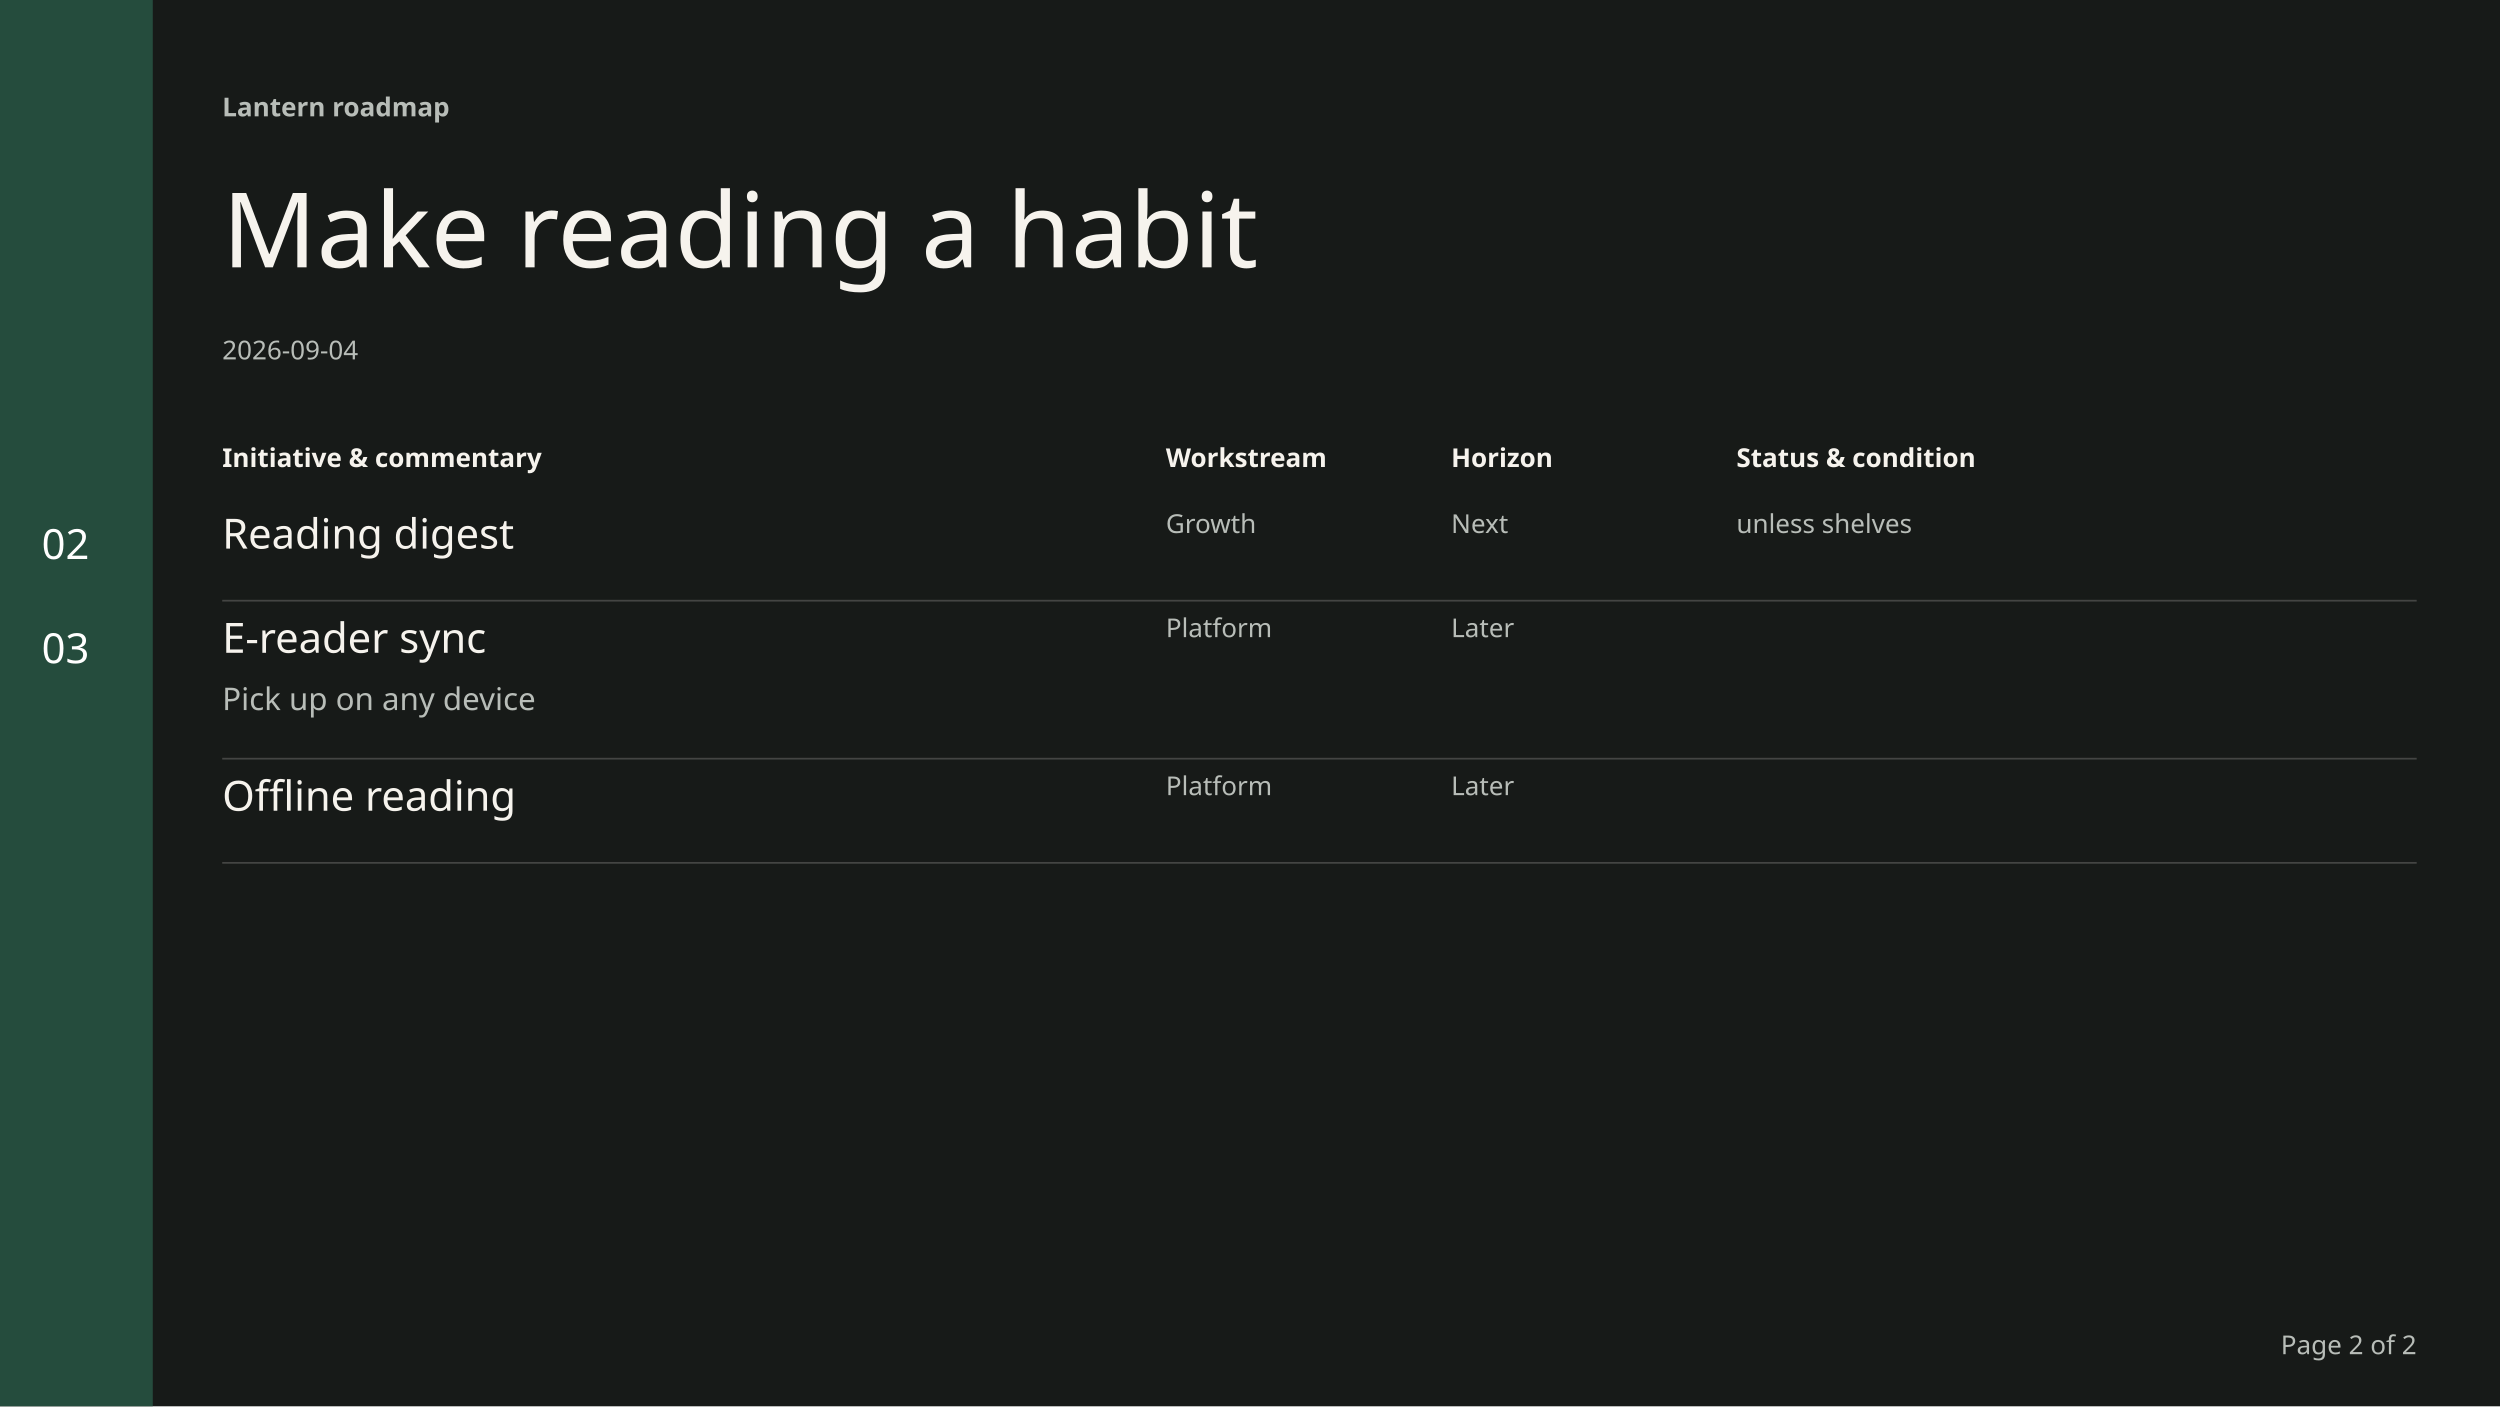
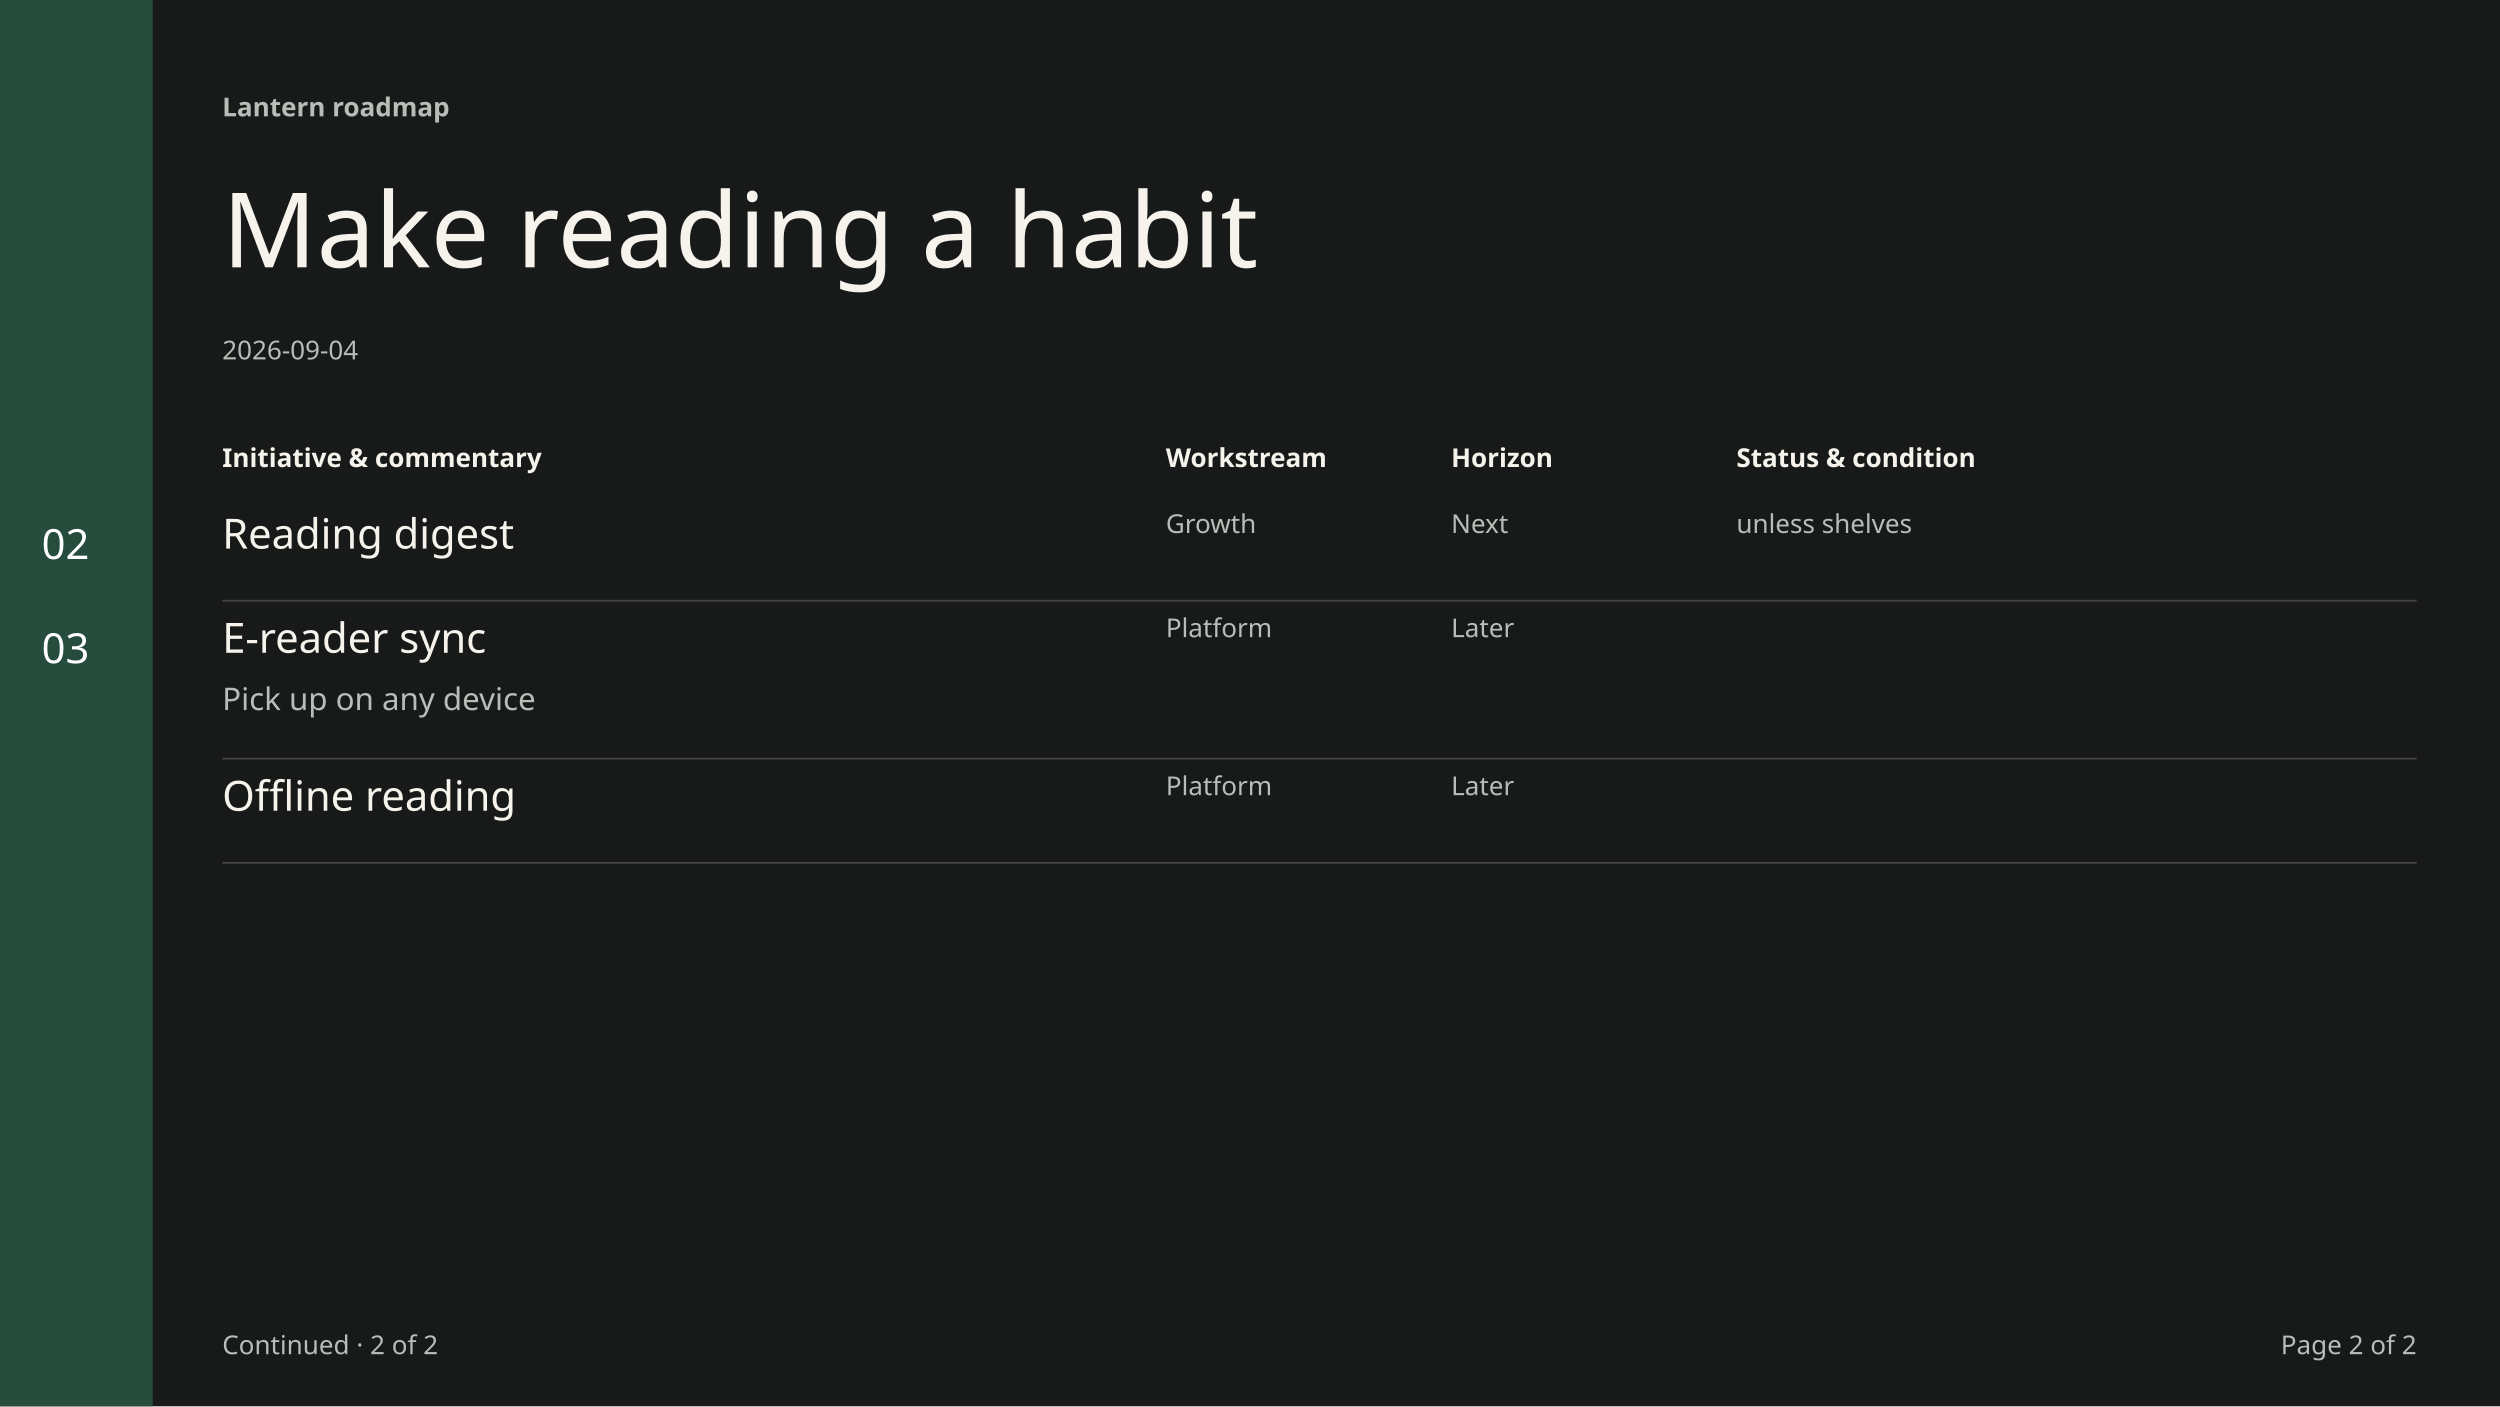
<svg xmlns="http://www.w3.org/2000/svg" width="1920" height="1080" viewBox="0 0 1440 810" font-family="DM Sans" data-chapter-layout="register" data-min-readable-scale="0.7" data-register-layout="wide">
  <rect x="0" y="0" width="1440" height="810" fill="#171A18" />
  <rect x="0" y="0" width="88" height="810" fill="#254C3D" />
  <text x="128" y="67" font-family="DM Sans" font-size="15" font-weight="600" fill="#B8BDB8">Lantern roadmap</text>
  <text x="128" y="154" font-family="Instrument Serif" font-size="60" font-weight="400" fill="#F6F3ED">Make reading a habit</text>
  <text x="128" y="207" font-family="DM Sans" font-size="15" font-weight="400" fill="#B8BDB8">2026-09-04</text>
  <text x="128" y="269" font-family="DM Sans" font-size="15" font-weight="600" fill="#F6F3ED">Initiative &amp; commentary</text>
  <text x="671.52" y="269" font-family="DM Sans" font-size="15" font-weight="600" fill="#F6F3ED">Workstream</text>
  <text x="835.84" y="269" font-family="DM Sans" font-size="15" font-weight="600" fill="#F6F3ED">Horizon</text>
  <text x="1000.16" y="269" font-family="DM Sans" font-size="15" font-weight="600" fill="#F6F3ED">Status &amp; condition</text>
  <text x="24" y="322" font-family="DM Sans" font-size="24" font-weight="400" fill="#ffffff">02</text>
  <text x="24" y="382" font-family="DM Sans" font-size="24" font-weight="400" fill="#ffffff">03</text>
  <g data-key="reading digest" data-source-index="3" data-item-title="Reading digest" data-world-state="cond">
    <rect x="128" y="292" width="1264" height="54" fill="transparent" />
    <text x="128" y="316" font-family="DM Sans" font-size="24" font-weight="500" fill="#F6F3ED">Reading digest</text>
    <text x="671.52" y="307" font-family="DM Sans" font-size="15" font-weight="400" fill="#B8BDB8">Growth</text>
    <text x="835.84" y="307" font-family="DM Sans" font-size="15" font-weight="400" fill="#B8BDB8">Next</text>
    <text x="1000.16" y="307" font-family="DM Sans" font-size="15" font-weight="400" fill="#B8BDB8">unless shelves</text>
    <line x1="128" y1="346" x2="1392" y2="346" stroke="#444543" stroke-width="1" />
  </g>
  <g data-key="e-reader sync" data-source-index="4" data-item-title="E-reader sync" data-world-state="live">
    <rect x="128" y="352" width="1264" height="85" fill="transparent" />
    <text x="128" y="376" font-family="DM Sans" font-size="24" font-weight="500" fill="#F6F3ED">E-reader sync</text>
    <text x="128" y="409" font-family="DM Sans" font-size="18" font-weight="400" fill="#B8BDB8">Pick up on any device</text>
    <text x="671.52" y="367" font-family="DM Sans" font-size="15" font-weight="400" fill="#B8BDB8">Platform</text>
    <text x="835.84" y="367" font-family="DM Sans" font-size="15" font-weight="400" fill="#B8BDB8">Later</text>
    <line x1="128" y1="437" x2="1392" y2="437" stroke="#444543" stroke-width="1" />
  </g>
  <g data-key="offline reading" data-source-index="5" data-item-title="Offline reading" data-world-state="live">
    <rect x="128" y="443" width="1264" height="54" fill="transparent" />
    <text x="128" y="467" font-family="DM Sans" font-size="24" font-weight="500" fill="#F6F3ED">Offline reading</text>
    <text x="671.52" y="458" font-family="DM Sans" font-size="15" font-weight="400" fill="#B8BDB8">Platform</text>
    <text x="835.84" y="458" font-family="DM Sans" font-size="15" font-weight="400" fill="#B8BDB8">Later</text>
    <line x1="128" y1="497" x2="1392" y2="497" stroke="#444543" stroke-width="1" />
  </g>
+   <text x="128" y="780" font-family="DM Sans" font-size="15" font-weight="400" fill="#B8BDB8">Continued · 2 of 2</text>
  <text x="1392" y="780" font-family="DM Sans" font-size="15" fill="#B8BDB8" text-anchor="end">Page 2 of 2</text>
</svg>
